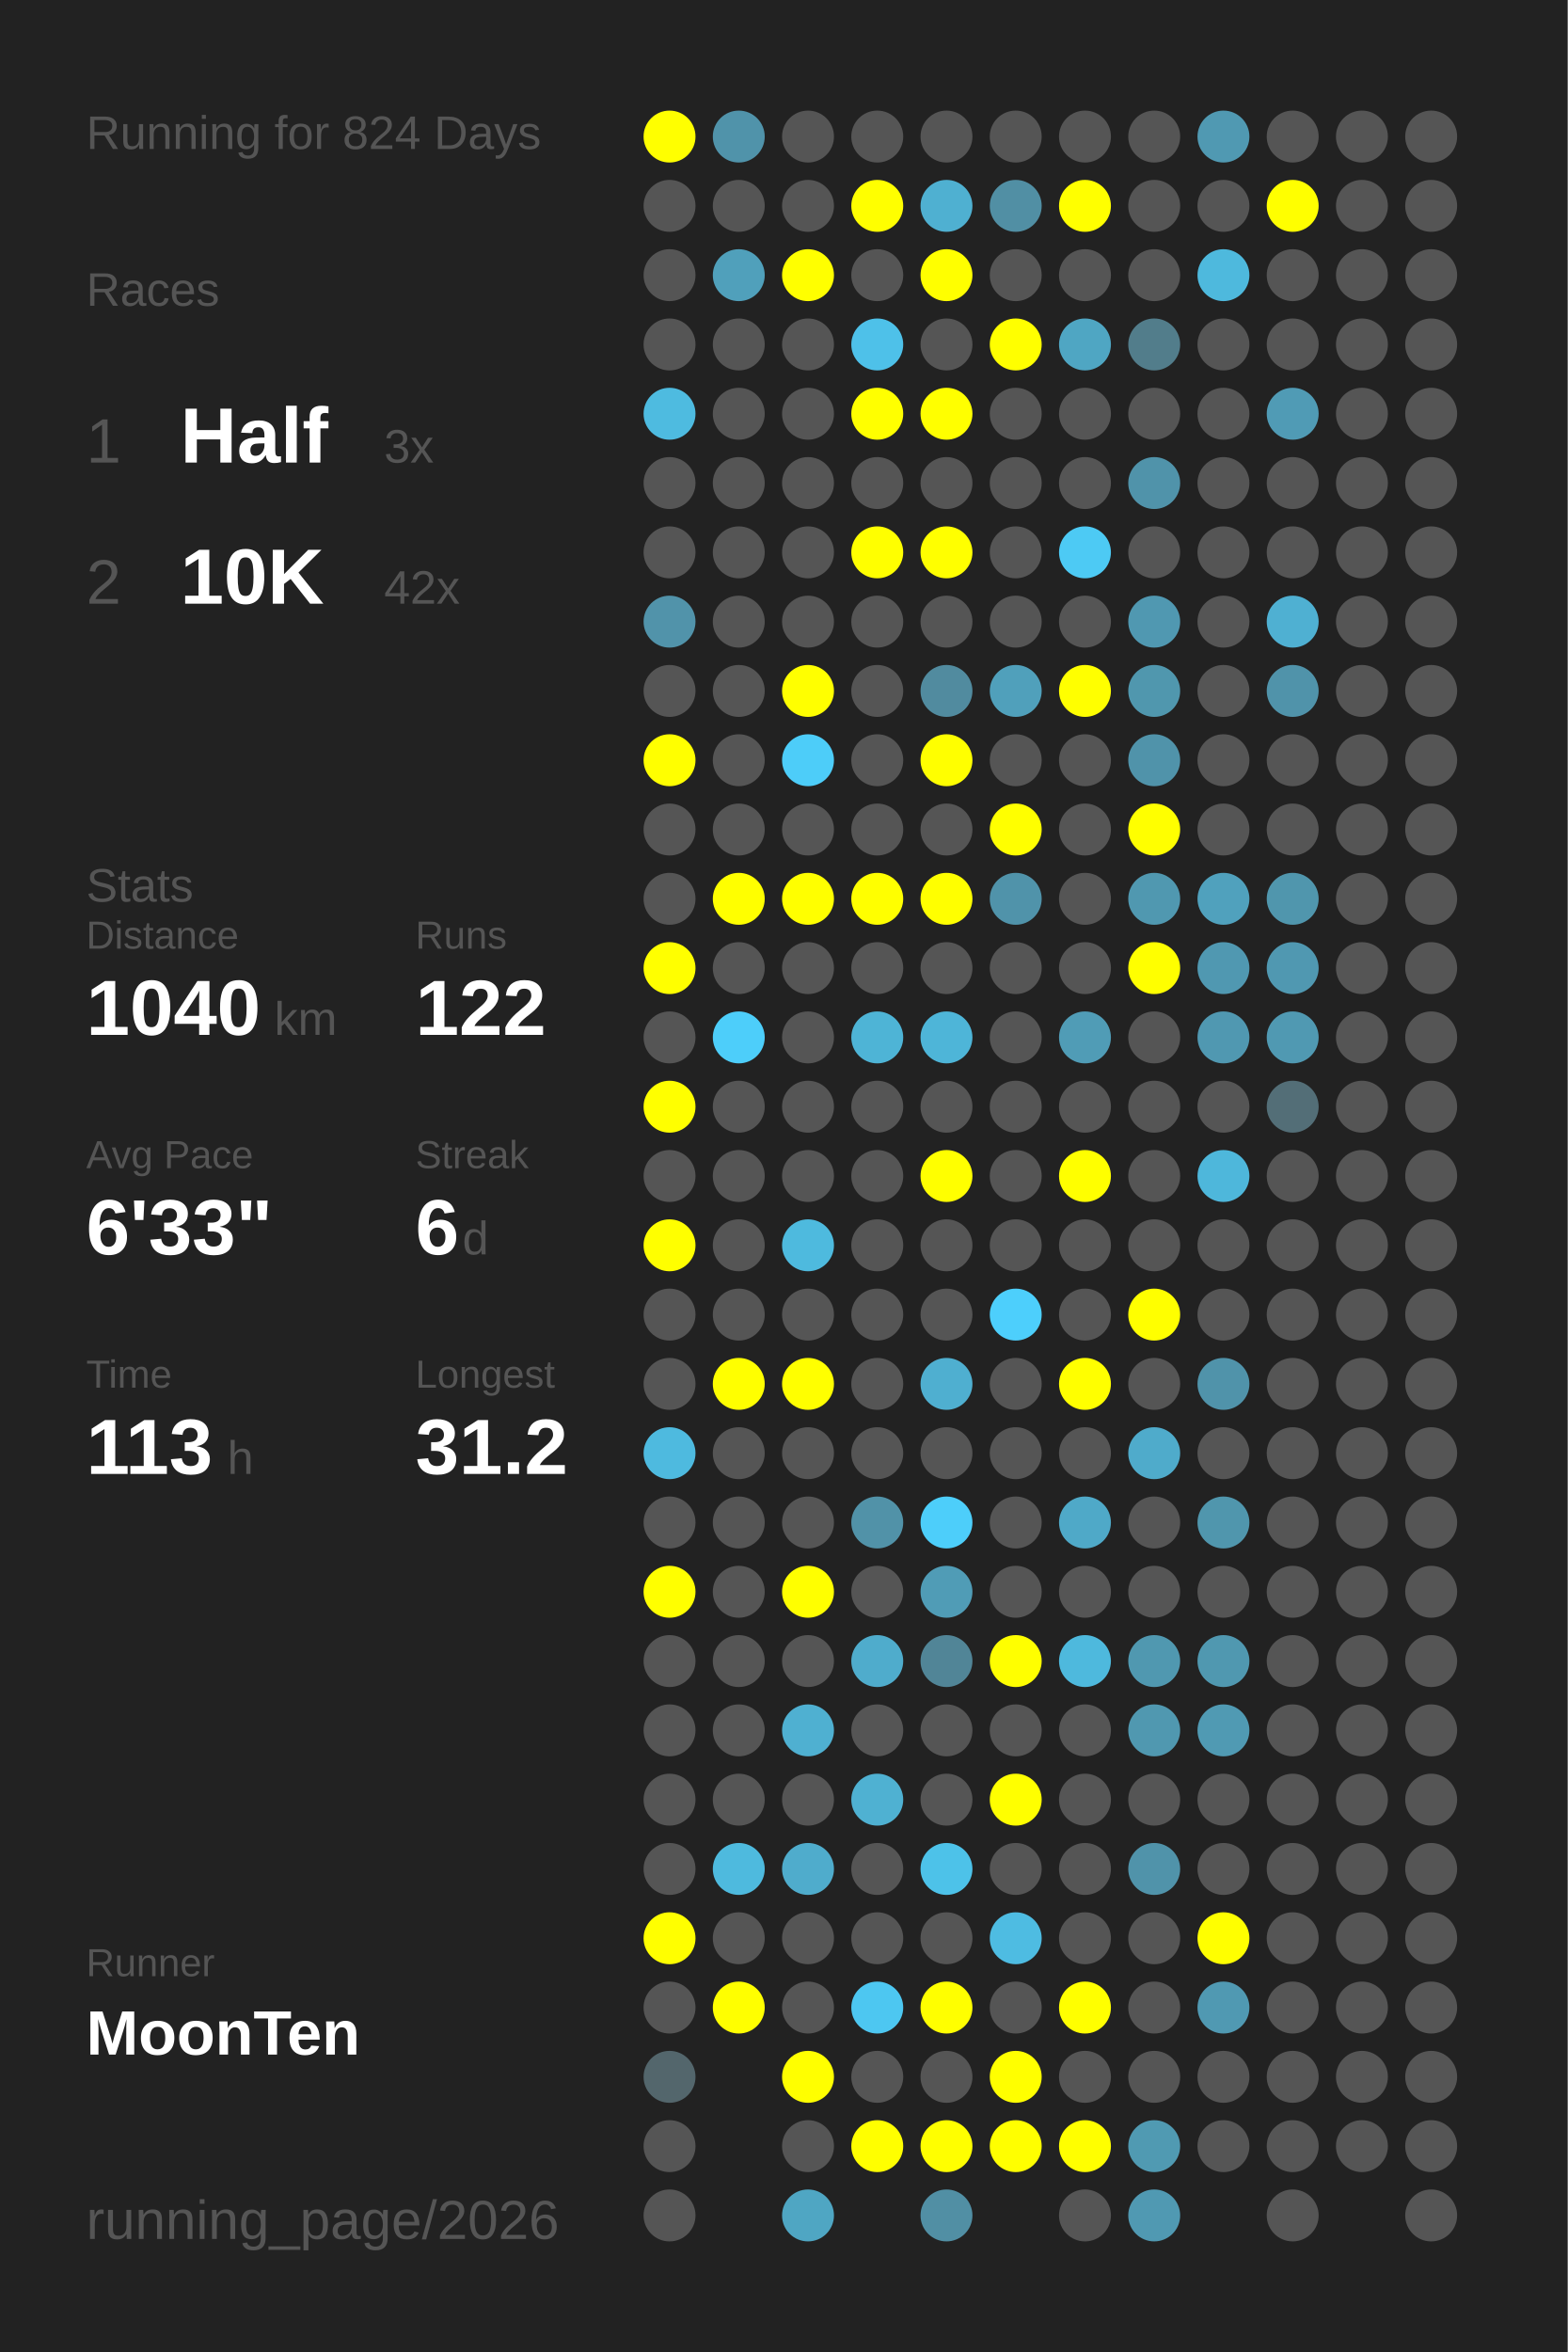
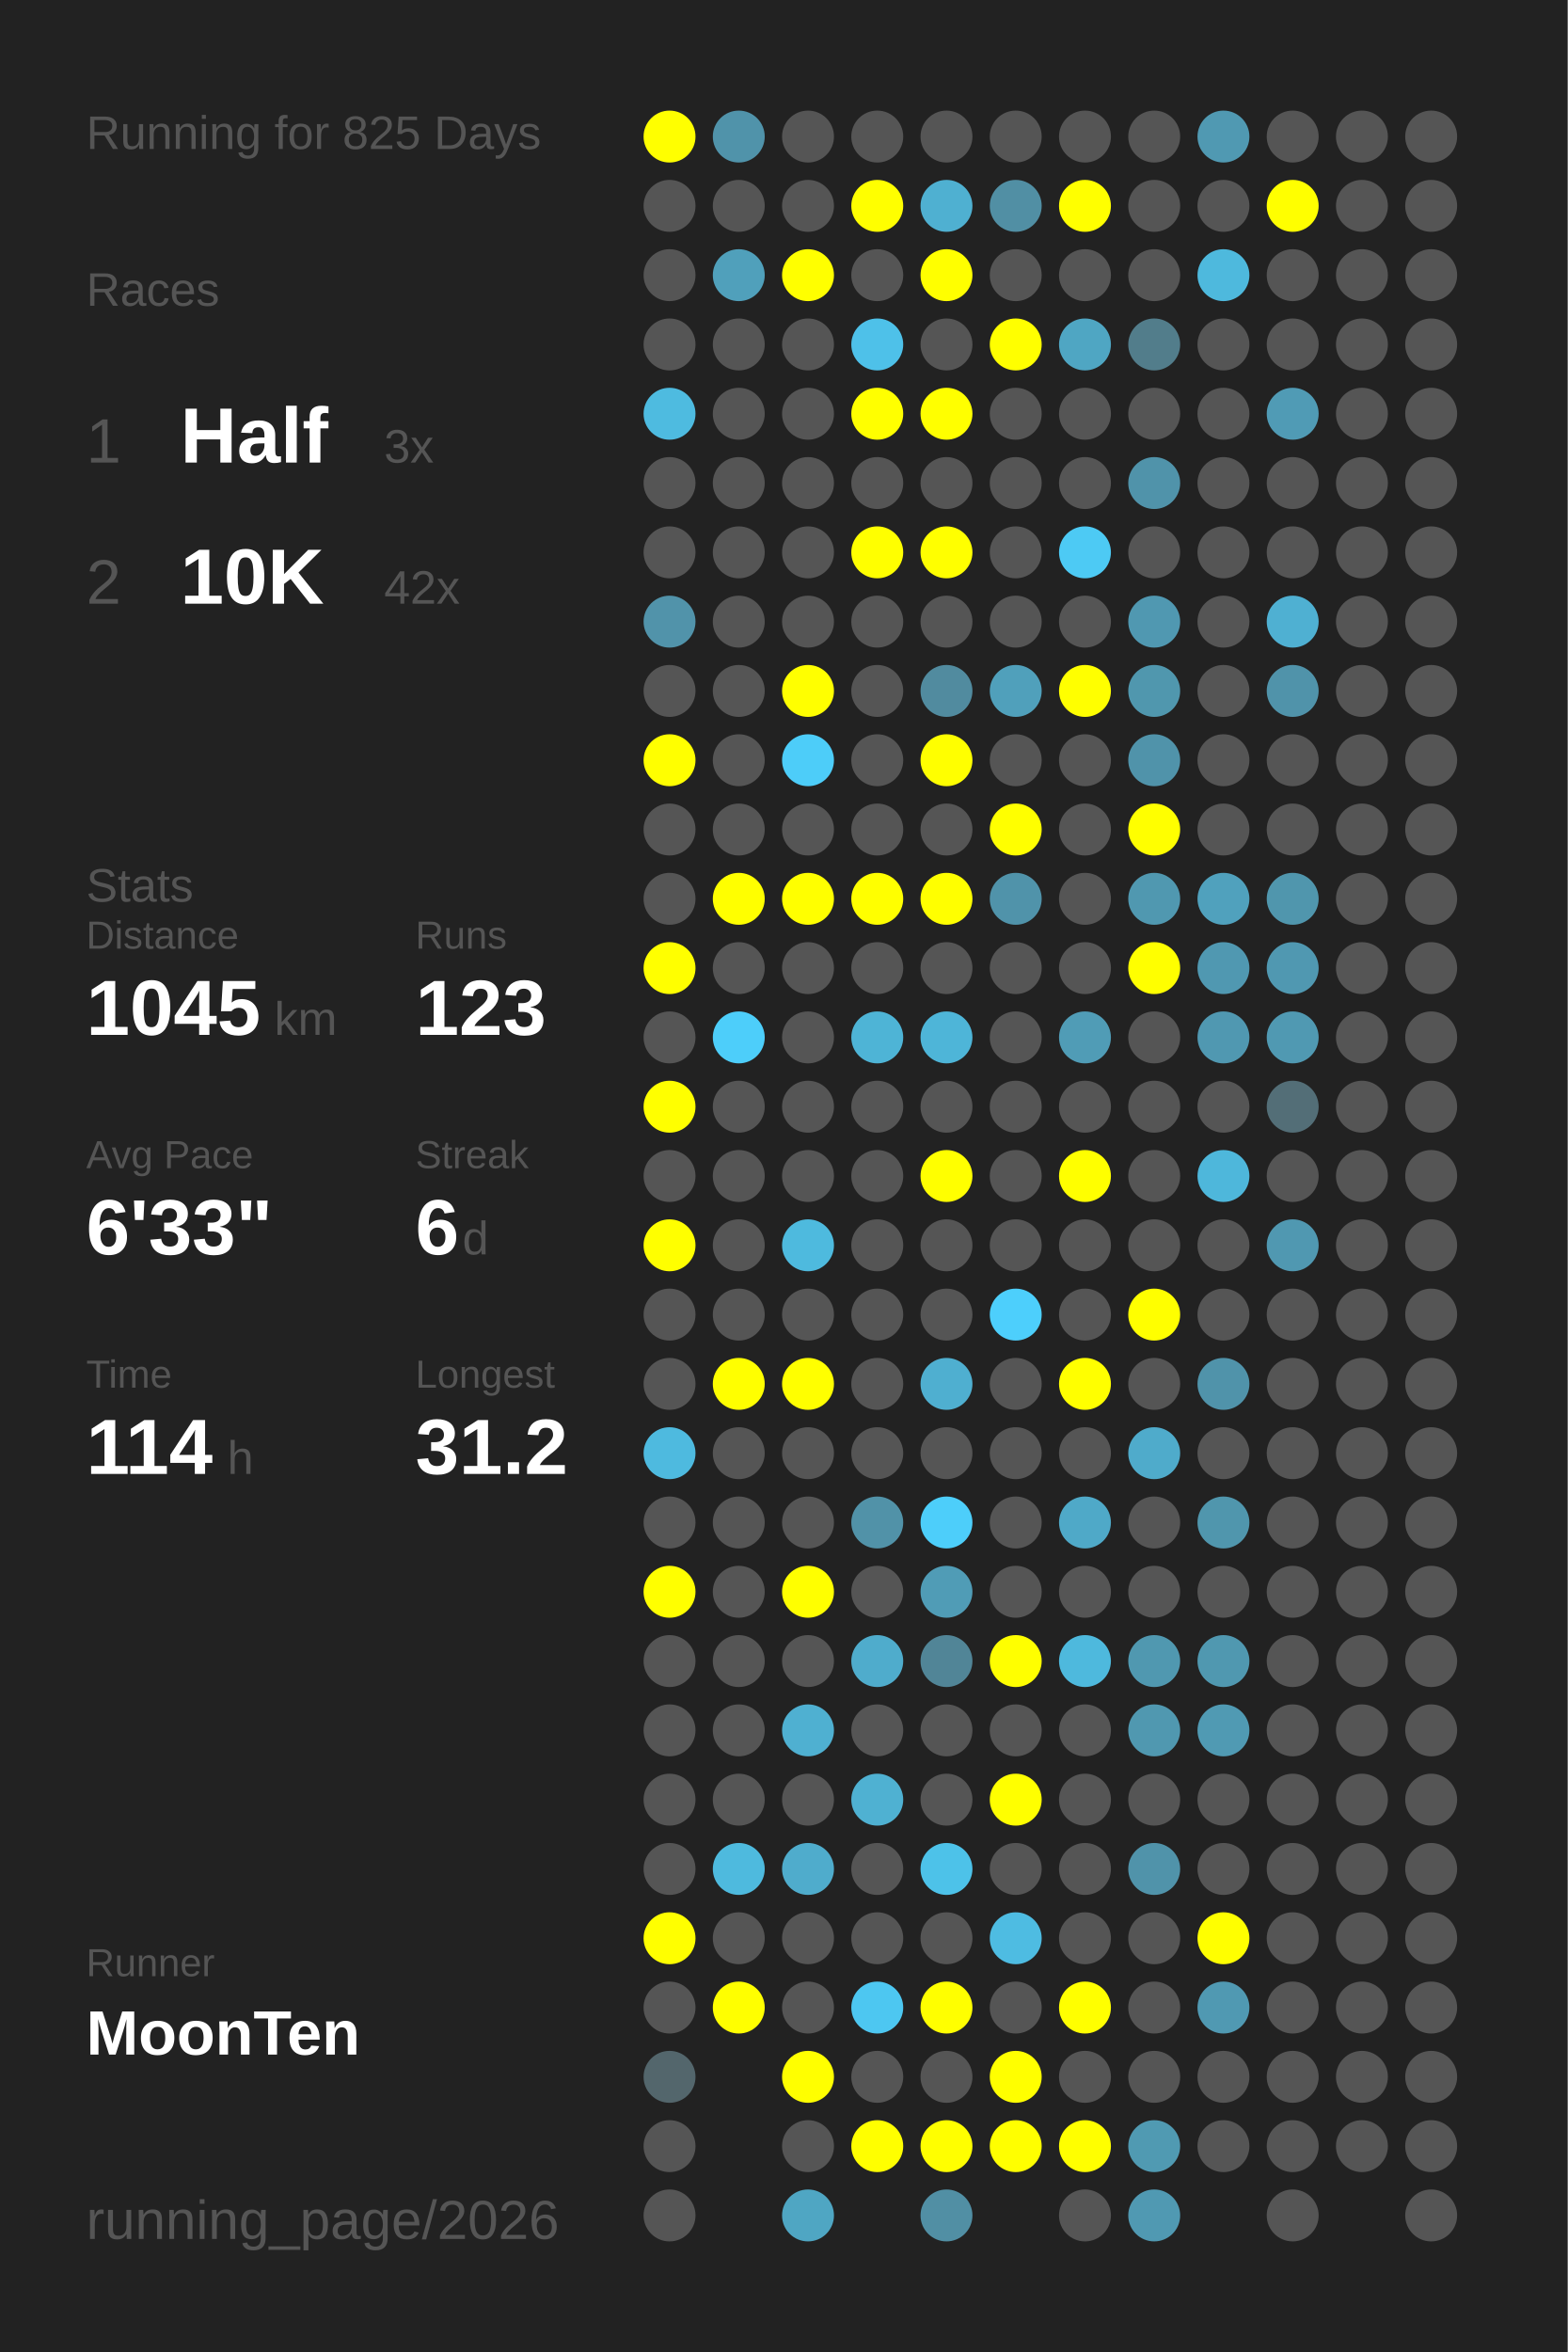
<svg xmlns="http://www.w3.org/2000/svg" baseProfile="full" height="300mm" version="1.1" viewBox="0,0,200,300" width="200mm">
  <defs />
  <rect fill="#222222" height="300" width="200" x="0" y="0" />
-   <text fill="#555555" style="font-size:6px; font-family:Arial;" x="11" y="19">Running for 824 Days</text>
+   <text fill="#555555" style="font-size:6px; font-family:Arial;" x="11" y="19">Running for 825 Days</text>
  <text fill="#555555" style="font-size:6px; font-family:Arial;" x="11" y="39">Races</text>
  <text fill="#555555" style="font-size:8px; font-family:Arial;" x="11" y="59">1</text>
  <text fill="#FFFFFF" style="font-size:10px; font-family:Arial; font-weight:bold;" x="23" y="59">Half</text>
  <text fill="#555555" style="font-size:6px; font-family:Arial;" x="49" y="59">3x</text>
  <text fill="#555555" style="font-size:8px; font-family:Arial;" x="11" y="77">2</text>
  <text fill="#FFFFFF" style="font-size:10px; font-family:Arial; font-weight:bold;" x="23" y="77">10K</text>
  <text fill="#555555" style="font-size:6px; font-family:Arial;" x="49" y="77">42x</text>
  <text fill="#555555" style="font-size:6px; font-family:Arial;" x="11" y="115">Stats</text>
  <text fill="#555555" style="font-size:5px; font-family:Arial;" x="11" y="121">Distance</text>
-   <text fill="#FFFFFF" style="font-size:10px; font-family:Arial; font-weight:bold;" x="11" y="132">1040</text>
+   <text fill="#FFFFFF" style="font-size:10px; font-family:Arial; font-weight:bold;" x="11" y="132">1045</text>
  <text fill="#555555" style="font-size:6px; font-family:Arial;" x="35" y="132">km</text>
  <text fill="#555555" style="font-size:5px; font-family:Arial;" x="53" y="121">Runs</text>
-   <text fill="#FFFFFF" style="font-size:10px; font-family:Arial; font-weight:bold;" x="53" y="132">122</text>
+   <text fill="#FFFFFF" style="font-size:10px; font-family:Arial; font-weight:bold;" x="53" y="132">123</text>
  <text fill="#555555" style="font-size:5px; font-family:Arial;" x="11" y="149">Avg Pace</text>
  <text fill="#FFFFFF" style="font-size:10px; font-family:Arial; font-weight:bold;" x="11" y="160">6'33"</text>
  <text fill="#555555" style="font-size:5px; font-family:Arial;" x="53" y="149">Streak</text>
  <text fill="#FFFFFF" style="font-size:10px; font-family:Arial; font-weight:bold;" x="53" y="160">6</text>
  <text fill="#555555" style="font-size:6px; font-family:Arial;" x="59" y="160">d</text>
  <text fill="#555555" style="font-size:5px; font-family:Arial;" x="11" y="177">Time</text>
-   <text fill="#FFFFFF" style="font-size:10px; font-family:Arial; font-weight:bold;" x="11" y="188">113</text>
+   <text fill="#FFFFFF" style="font-size:10px; font-family:Arial; font-weight:bold;" x="11" y="188">114</text>
  <text fill="#555555" style="font-size:6px; font-family:Arial;" x="29" y="188">h</text>
  <text fill="#555555" style="font-size:5px; font-family:Arial;" x="53" y="177">Longest</text>
  <text fill="#FFFFFF" style="font-size:10px; font-family:Arial; font-weight:bold;" x="53" y="188">31.2</text>
  <text fill="#555555" style="font-size:5px; font-family:Arial;" x="11" y="252.065">Runner</text>
  <text fill="#FFFFFF" style="font-size:8px; font-family:Arial; font-weight:bold;" x="11" y="262.065">MoonTen</text>
  <text fill="#555555" style="font-size:7px; font-family:Arial;" x="11" y="285.581">running_page/2026</text>
  <circle cx="85.417" cy="17.419" fill="#FFFF00" r="3.312" />
  <circle cx="85.417" cy="26.258" fill="#555555" r="3.312" />
  <circle cx="85.417" cy="35.097" fill="#555555" r="3.312" />
  <circle cx="85.417" cy="43.935" fill="#555555" r="3.312" />
  <circle cx="85.417" cy="52.774" fill="#4ebbe0" r="3.312" />
  <circle cx="85.417" cy="61.613" fill="#555555" r="3.312" />
  <circle cx="85.417" cy="70.452" fill="#555555" r="3.312" />
  <circle cx="85.417" cy="79.29" fill="#5193aa" r="3.312" />
  <circle cx="85.417" cy="88.129" fill="#555555" r="3.312" />
  <circle cx="85.417" cy="96.968" fill="#FFFF00" r="3.312" />
  <circle cx="85.417" cy="105.806" fill="#555555" r="3.312" />
  <circle cx="85.417" cy="114.645" fill="#555555" r="3.312" />
  <circle cx="85.417" cy="123.484" fill="#FFFF00" r="3.312" />
  <circle cx="85.417" cy="132.323" fill="#555555" r="3.312" />
  <circle cx="85.417" cy="141.161" fill="#FFFF00" r="3.312" />
  <circle cx="85.417" cy="150" fill="#555555" r="3.312" />
  <circle cx="85.417" cy="158.839" fill="#FFFF00" r="3.312" />
  <circle cx="85.417" cy="167.677" fill="#555555" r="3.312" />
  <circle cx="85.417" cy="176.516" fill="#555555" r="3.312" />
  <circle cx="85.417" cy="185.355" fill="#4ebadf" r="3.312" />
  <circle cx="85.417" cy="194.194" fill="#555555" r="3.312" />
  <circle cx="85.417" cy="203.032" fill="#FFFF00" r="3.312" />
  <circle cx="85.417" cy="211.871" fill="#555555" r="3.312" />
  <circle cx="85.417" cy="220.71" fill="#555555" r="3.312" />
  <circle cx="85.417" cy="229.548" fill="#555555" r="3.312" />
  <circle cx="85.417" cy="238.387" fill="#555555" r="3.312" />
  <circle cx="85.417" cy="247.226" fill="#FFFF00" r="3.312" />
  <circle cx="85.417" cy="256.065" fill="#555555" r="3.312" />
  <circle cx="85.417" cy="264.903" fill="#53666c" r="3.312" />
  <circle cx="85.417" cy="273.742" fill="#555555" r="3.312" />
  <circle cx="85.417" cy="282.581" fill="#555555" r="3.312" />
  <circle cx="94.25" cy="17.419" fill="#5093aa" r="3.312" />
  <circle cx="94.25" cy="26.258" fill="#555555" r="3.312" />
  <circle cx="94.25" cy="35.097" fill="#50a0bb" r="3.312" />
  <circle cx="94.25" cy="43.935" fill="#555555" r="3.312" />
  <circle cx="94.25" cy="52.774" fill="#555555" r="3.312" />
  <circle cx="94.25" cy="61.613" fill="#555555" r="3.312" />
  <circle cx="94.25" cy="70.452" fill="#555555" r="3.312" />
  <circle cx="94.25" cy="79.29" fill="#555555" r="3.312" />
  <circle cx="94.25" cy="88.129" fill="#555555" r="3.312" />
  <circle cx="94.25" cy="96.968" fill="#555555" r="3.312" />
  <circle cx="94.25" cy="105.806" fill="#555555" r="3.312" />
  <circle cx="94.25" cy="114.645" fill="#FFFF00" r="3.312" />
  <circle cx="94.25" cy="123.484" fill="#555555" r="3.312" />
  <circle cx="94.25" cy="132.323" fill="#4dcefa" r="3.312" />
  <circle cx="94.25" cy="141.161" fill="#555555" r="3.312" />
  <circle cx="94.25" cy="150" fill="#555555" r="3.312" />
  <circle cx="94.25" cy="158.839" fill="#555555" r="3.312" />
  <circle cx="94.25" cy="167.677" fill="#555555" r="3.312" />
  <circle cx="94.25" cy="176.516" fill="#FFFF00" r="3.312" />
  <circle cx="94.25" cy="185.355" fill="#555555" r="3.312" />
  <circle cx="94.25" cy="194.194" fill="#555555" r="3.312" />
  <circle cx="94.25" cy="203.032" fill="#555555" r="3.312" />
  <circle cx="94.25" cy="211.871" fill="#555555" r="3.312" />
  <circle cx="94.25" cy="220.71" fill="#555555" r="3.312" />
  <circle cx="94.25" cy="229.548" fill="#555555" r="3.312" />
  <circle cx="94.25" cy="238.387" fill="#4ebade" r="3.312" />
  <circle cx="94.25" cy="247.226" fill="#555555" r="3.312" />
  <circle cx="94.25" cy="256.065" fill="#FFFF00" r="3.312" />
  <circle cx="103.083" cy="17.419" fill="#555555" r="3.312" />
  <circle cx="103.083" cy="26.258" fill="#555555" r="3.312" />
  <circle cx="103.083" cy="35.097" fill="#FFFF00" r="3.312" />
  <circle cx="103.083" cy="43.935" fill="#555555" r="3.312" />
  <circle cx="103.083" cy="52.774" fill="#555555" r="3.312" />
  <circle cx="103.083" cy="61.613" fill="#555555" r="3.312" />
  <circle cx="103.083" cy="70.452" fill="#555555" r="3.312" />
  <circle cx="103.083" cy="79.29" fill="#555555" r="3.312" />
  <circle cx="103.083" cy="88.129" fill="#FFFF00" r="3.312" />
  <circle cx="103.083" cy="96.968" fill="#4dcdf9" r="3.312" />
  <circle cx="103.083" cy="105.806" fill="#555555" r="3.312" />
  <circle cx="103.083" cy="114.645" fill="#FFFF00" r="3.312" />
  <circle cx="103.083" cy="123.484" fill="#555555" r="3.312" />
  <circle cx="103.083" cy="132.323" fill="#555555" r="3.312" />
  <circle cx="103.083" cy="141.161" fill="#555555" r="3.312" />
  <circle cx="103.083" cy="150" fill="#555555" r="3.312" />
  <circle cx="103.083" cy="158.839" fill="#4ebade" r="3.312" />
  <circle cx="103.083" cy="167.677" fill="#555555" r="3.312" />
  <circle cx="103.083" cy="176.516" fill="#FFFF00" r="3.312" />
  <circle cx="103.083" cy="185.355" fill="#555555" r="3.312" />
  <circle cx="103.083" cy="194.194" fill="#555555" r="3.312" />
  <circle cx="103.083" cy="203.032" fill="#FFFF00" r="3.312" />
  <circle cx="103.083" cy="211.871" fill="#555555" r="3.312" />
  <circle cx="103.083" cy="220.71" fill="#4fb0d1" r="3.312" />
  <circle cx="103.083" cy="229.548" fill="#555555" r="3.312" />
  <circle cx="103.083" cy="238.387" fill="#4faccc" r="3.312" />
  <circle cx="103.083" cy="247.226" fill="#555555" r="3.312" />
  <circle cx="103.083" cy="256.065" fill="#555555" r="3.312" />
  <circle cx="103.083" cy="264.903" fill="#FFFF00" r="3.312" />
  <circle cx="103.083" cy="273.742" fill="#555555" r="3.312" />
  <circle cx="103.083" cy="282.581" fill="#4fa6c3" r="3.312" />
  <circle cx="111.917" cy="17.419" fill="#555555" r="3.312" />
  <circle cx="111.917" cy="26.258" fill="#FFFF00" r="3.312" />
  <circle cx="111.917" cy="35.097" fill="#555555" r="3.312" />
  <circle cx="111.917" cy="43.935" fill="#4ec1e9" r="3.312" />
  <circle cx="111.917" cy="52.774" fill="#FFFF00" r="3.312" />
  <circle cx="111.917" cy="61.613" fill="#555555" r="3.312" />
  <circle cx="111.917" cy="70.452" fill="#FFFF00" r="3.312" />
  <circle cx="111.917" cy="79.29" fill="#555555" r="3.312" />
  <circle cx="111.917" cy="88.129" fill="#555555" r="3.312" />
  <circle cx="111.917" cy="96.968" fill="#555555" r="3.312" />
  <circle cx="111.917" cy="105.806" fill="#555555" r="3.312" />
  <circle cx="111.917" cy="114.645" fill="#FFFF00" r="3.312" />
  <circle cx="111.917" cy="123.484" fill="#555555" r="3.312" />
  <circle cx="111.917" cy="132.323" fill="#4eb4d6" r="3.312" />
  <circle cx="111.917" cy="141.161" fill="#555555" r="3.312" />
  <circle cx="111.917" cy="150" fill="#555555" r="3.312" />
  <circle cx="111.917" cy="158.839" fill="#555555" r="3.312" />
  <circle cx="111.917" cy="167.677" fill="#555555" r="3.312" />
  <circle cx="111.917" cy="176.516" fill="#555555" r="3.312" />
  <circle cx="111.917" cy="185.355" fill="#555555" r="3.312" />
  <circle cx="111.917" cy="194.194" fill="#5192a8" r="3.312" />
  <circle cx="111.917" cy="203.032" fill="#555555" r="3.312" />
  <circle cx="111.917" cy="211.871" fill="#4faccc" r="3.312" />
  <circle cx="111.917" cy="220.71" fill="#555555" r="3.312" />
  <circle cx="111.917" cy="229.548" fill="#4fb1d2" r="3.312" />
  <circle cx="111.917" cy="238.387" fill="#555555" r="3.312" />
  <circle cx="111.917" cy="247.226" fill="#555555" r="3.312" />
  <circle cx="111.917" cy="256.065" fill="#4dc7f1" r="3.312" />
  <circle cx="111.917" cy="264.903" fill="#555555" r="3.312" />
  <circle cx="111.917" cy="273.742" fill="#FFFF00" r="3.312" />
  <circle cx="120.75" cy="17.419" fill="#555555" r="3.312" />
  <circle cx="120.75" cy="26.258" fill="#4fb0d1" r="3.312" />
  <circle cx="120.75" cy="35.097" fill="#FFFF00" r="3.312" />
  <circle cx="120.75" cy="43.935" fill="#555555" r="3.312" />
  <circle cx="120.75" cy="52.774" fill="#FFFF00" r="3.312" />
  <circle cx="120.75" cy="61.613" fill="#555555" r="3.312" />
  <circle cx="120.75" cy="70.452" fill="#FFFF00" r="3.312" />
  <circle cx="120.75" cy="79.29" fill="#555555" r="3.312" />
  <circle cx="120.75" cy="88.129" fill="#518b9f" r="3.312" />
  <circle cx="120.75" cy="96.968" fill="#FFFF00" r="3.312" />
  <circle cx="120.75" cy="105.806" fill="#555555" r="3.312" />
  <circle cx="120.75" cy="114.645" fill="#FFFF00" r="3.312" />
  <circle cx="120.75" cy="123.484" fill="#555555" r="3.312" />
  <circle cx="120.75" cy="132.323" fill="#4eb5d8" r="3.312" />
  <circle cx="120.75" cy="141.161" fill="#555555" r="3.312" />
  <circle cx="120.75" cy="150" fill="#FFFF00" r="3.312" />
  <circle cx="120.75" cy="158.839" fill="#555555" r="3.312" />
  <circle cx="120.75" cy="167.677" fill="#555555" r="3.312" />
  <circle cx="120.75" cy="176.516" fill="#4fafd0" r="3.312" />
  <circle cx="120.75" cy="185.355" fill="#555555" r="3.312" />
  <circle cx="120.75" cy="194.194" fill="#4dcefa" r="3.312" />
  <circle cx="120.75" cy="203.032" fill="#509cb6" r="3.312" />
  <circle cx="120.75" cy="211.871" fill="#518597" r="3.312" />
  <circle cx="120.75" cy="220.71" fill="#555555" r="3.312" />
  <circle cx="120.75" cy="229.548" fill="#555555" r="3.312" />
  <circle cx="120.75" cy="238.387" fill="#4dc2e9" r="3.312" />
  <circle cx="120.75" cy="247.226" fill="#555555" r="3.312" />
  <circle cx="120.75" cy="256.065" fill="#FFFF00" r="3.312" />
  <circle cx="120.75" cy="264.903" fill="#555555" r="3.312" />
  <circle cx="120.75" cy="273.742" fill="#FFFF00" r="3.312" />
  <circle cx="120.75" cy="282.581" fill="#518fa4" r="3.312" />
  <circle cx="129.583" cy="17.419" fill="#555555" r="3.312" />
  <circle cx="129.583" cy="26.258" fill="#518fa4" r="3.312" />
  <circle cx="129.583" cy="35.097" fill="#555555" r="3.312" />
  <circle cx="129.583" cy="43.935" fill="#FFFF00" r="3.312" />
  <circle cx="129.583" cy="52.774" fill="#555555" r="3.312" />
  <circle cx="129.583" cy="61.613" fill="#555555" r="3.312" />
  <circle cx="129.583" cy="70.452" fill="#555555" r="3.312" />
  <circle cx="129.583" cy="79.29" fill="#555555" r="3.312" />
  <circle cx="129.583" cy="88.129" fill="#50a0bb" r="3.312" />
  <circle cx="129.583" cy="96.968" fill="#555555" r="3.312" />
  <circle cx="129.583" cy="105.806" fill="#FFFF00" r="3.312" />
  <circle cx="129.583" cy="114.645" fill="#5093aa" r="3.312" />
  <circle cx="129.583" cy="123.484" fill="#555555" r="3.312" />
  <circle cx="129.583" cy="132.323" fill="#555555" r="3.312" />
  <circle cx="129.583" cy="141.161" fill="#555555" r="3.312" />
  <circle cx="129.583" cy="150" fill="#555555" r="3.312" />
  <circle cx="129.583" cy="158.839" fill="#555555" r="3.312" />
  <circle cx="129.583" cy="167.677" fill="#4dcffc" r="3.312" />
  <circle cx="129.583" cy="176.516" fill="#555555" r="3.312" />
  <circle cx="129.583" cy="185.355" fill="#555555" r="3.312" />
  <circle cx="129.583" cy="194.194" fill="#555555" r="3.312" />
  <circle cx="129.583" cy="203.032" fill="#555555" r="3.312" />
  <circle cx="129.583" cy="211.871" fill="#FFFF00" r="3.312" />
  <circle cx="129.583" cy="220.71" fill="#555555" r="3.312" />
  <circle cx="129.583" cy="229.548" fill="#FFFF00" r="3.312" />
  <circle cx="129.583" cy="238.387" fill="#555555" r="3.312" />
  <circle cx="129.583" cy="247.226" fill="#4ebce2" r="3.312" />
  <circle cx="129.583" cy="256.065" fill="#555555" r="3.312" />
  <circle cx="129.583" cy="264.903" fill="#FFFF00" r="3.312" />
  <circle cx="129.583" cy="273.742" fill="#FFFF00" r="3.312" />
  <circle cx="138.417" cy="17.419" fill="#555555" r="3.312" />
  <circle cx="138.417" cy="26.258" fill="#FFFF00" r="3.312" />
  <circle cx="138.417" cy="35.097" fill="#555555" r="3.312" />
  <circle cx="138.417" cy="43.935" fill="#4fa6c3" r="3.312" />
  <circle cx="138.417" cy="52.774" fill="#555555" r="3.312" />
  <circle cx="138.417" cy="61.613" fill="#555555" r="3.312" />
  <circle cx="138.417" cy="70.452" fill="#4dcaf4" r="3.312" />
  <circle cx="138.417" cy="79.29" fill="#555555" r="3.312" />
  <circle cx="138.417" cy="88.129" fill="#FFFF00" r="3.312" />
  <circle cx="138.417" cy="96.968" fill="#555555" r="3.312" />
  <circle cx="138.417" cy="105.806" fill="#555555" r="3.312" />
  <circle cx="138.417" cy="114.645" fill="#555555" r="3.312" />
  <circle cx="138.417" cy="123.484" fill="#555555" r="3.312" />
  <circle cx="138.417" cy="132.323" fill="#509cb6" r="3.312" />
  <circle cx="138.417" cy="141.161" fill="#555555" r="3.312" />
  <circle cx="138.417" cy="150" fill="#FFFF00" r="3.312" />
  <circle cx="138.417" cy="158.839" fill="#555555" r="3.312" />
  <circle cx="138.417" cy="167.677" fill="#555555" r="3.312" />
  <circle cx="138.417" cy="176.516" fill="#FFFF00" r="3.312" />
  <circle cx="138.417" cy="185.355" fill="#555555" r="3.312" />
  <circle cx="138.417" cy="194.194" fill="#4fa9c8" r="3.312" />
  <circle cx="138.417" cy="203.032" fill="#555555" r="3.312" />
  <circle cx="138.417" cy="211.871" fill="#4eb9dd" r="3.312" />
  <circle cx="138.417" cy="220.71" fill="#555555" r="3.312" />
  <circle cx="138.417" cy="229.548" fill="#555555" r="3.312" />
  <circle cx="138.417" cy="238.387" fill="#555555" r="3.312" />
  <circle cx="138.417" cy="247.226" fill="#555555" r="3.312" />
  <circle cx="138.417" cy="256.065" fill="#FFFF00" r="3.312" />
  <circle cx="138.417" cy="264.903" fill="#555555" r="3.312" />
  <circle cx="138.417" cy="273.742" fill="#FFFF00" r="3.312" />
  <circle cx="138.417" cy="282.581" fill="#555555" r="3.312" />
  <circle cx="147.25" cy="17.419" fill="#555555" r="3.312" />
  <circle cx="147.25" cy="26.258" fill="#555555" r="3.312" />
  <circle cx="147.25" cy="35.097" fill="#555555" r="3.312" />
  <circle cx="147.25" cy="43.935" fill="#527d8b" r="3.312" />
  <circle cx="147.25" cy="52.774" fill="#555555" r="3.312" />
  <circle cx="147.25" cy="61.613" fill="#5093aa" r="3.312" />
  <circle cx="147.25" cy="70.452" fill="#555555" r="3.312" />
  <circle cx="147.25" cy="79.29" fill="#5098b1" r="3.312" />
  <circle cx="147.25" cy="88.129" fill="#5097ae" r="3.312" />
  <circle cx="147.25" cy="96.968" fill="#5093aa" r="3.312" />
  <circle cx="147.25" cy="105.806" fill="#FFFF00" r="3.312" />
  <circle cx="147.25" cy="114.645" fill="#5098b0" r="3.312" />
  <circle cx="147.25" cy="123.484" fill="#FFFF00" r="3.312" />
  <circle cx="147.25" cy="132.323" fill="#555555" r="3.312" />
  <circle cx="147.25" cy="141.161" fill="#555555" r="3.312" />
  <circle cx="147.25" cy="150" fill="#555555" r="3.312" />
  <circle cx="147.25" cy="158.839" fill="#555555" r="3.312" />
  <circle cx="147.25" cy="167.677" fill="#FFFF00" r="3.312" />
  <circle cx="147.25" cy="176.516" fill="#555555" r="3.312" />
  <circle cx="147.25" cy="185.355" fill="#4fabcb" r="3.312" />
  <circle cx="147.25" cy="194.194" fill="#555555" r="3.312" />
  <circle cx="147.25" cy="203.032" fill="#555555" r="3.312" />
  <circle cx="147.25" cy="211.871" fill="#5098b0" r="3.312" />
  <circle cx="147.25" cy="220.71" fill="#5098b0" r="3.312" />
  <circle cx="147.25" cy="229.548" fill="#555555" r="3.312" />
  <circle cx="147.25" cy="238.387" fill="#5093aa" r="3.312" />
  <circle cx="147.25" cy="247.226" fill="#555555" r="3.312" />
  <circle cx="147.25" cy="256.065" fill="#555555" r="3.312" />
  <circle cx="147.25" cy="264.903" fill="#555555" r="3.312" />
  <circle cx="147.25" cy="273.742" fill="#509ab2" r="3.312" />
  <circle cx="147.25" cy="282.581" fill="#5099b2" r="3.312" />
  <circle cx="156.083" cy="17.419" fill="#5099b2" r="3.312" />
  <circle cx="156.083" cy="26.258" fill="#555555" r="3.312" />
  <circle cx="156.083" cy="35.097" fill="#4eb9dd" r="3.312" />
  <circle cx="156.083" cy="43.935" fill="#555555" r="3.312" />
  <circle cx="156.083" cy="52.774" fill="#555555" r="3.312" />
  <circle cx="156.083" cy="61.613" fill="#555555" r="3.312" />
  <circle cx="156.083" cy="70.452" fill="#555555" r="3.312" />
  <circle cx="156.083" cy="79.29" fill="#555555" r="3.312" />
  <circle cx="156.083" cy="88.129" fill="#555555" r="3.312" />
  <circle cx="156.083" cy="96.968" fill="#555555" r="3.312" />
  <circle cx="156.083" cy="105.806" fill="#555555" r="3.312" />
  <circle cx="156.083" cy="114.645" fill="#50a1bd" r="3.312" />
  <circle cx="156.083" cy="123.484" fill="#5098b1" r="3.312" />
  <circle cx="156.083" cy="132.323" fill="#5098b1" r="3.312" />
  <circle cx="156.083" cy="141.161" fill="#555555" r="3.312" />
  <circle cx="156.083" cy="150" fill="#4eb7db" r="3.312" />
  <circle cx="156.083" cy="158.839" fill="#555555" r="3.312" />
  <circle cx="156.083" cy="167.677" fill="#555555" r="3.312" />
  <circle cx="156.083" cy="176.516" fill="#5093aa" r="3.312" />
  <circle cx="156.083" cy="185.355" fill="#555555" r="3.312" />
  <circle cx="156.083" cy="194.194" fill="#5096ad" r="3.312" />
  <circle cx="156.083" cy="203.032" fill="#555555" r="3.312" />
  <circle cx="156.083" cy="211.871" fill="#5098b0" r="3.312" />
  <circle cx="156.083" cy="220.71" fill="#509ab3" r="3.312" />
  <circle cx="156.083" cy="229.548" fill="#555555" r="3.312" />
  <circle cx="156.083" cy="238.387" fill="#555555" r="3.312" />
  <circle cx="156.083" cy="247.226" fill="#FFFF00" r="3.312" />
  <circle cx="156.083" cy="256.065" fill="#5099b2" r="3.312" />
  <circle cx="156.083" cy="264.903" fill="#555555" r="3.312" />
  <circle cx="156.083" cy="273.742" fill="#555555" r="3.312" />
  <circle cx="164.917" cy="17.419" fill="#555555" r="3.312" />
  <circle cx="164.917" cy="26.258" fill="#FFFF00" r="3.312" />
  <circle cx="164.917" cy="35.097" fill="#555555" r="3.312" />
  <circle cx="164.917" cy="43.935" fill="#555555" r="3.312" />
  <circle cx="164.917" cy="52.774" fill="#509bb5" r="3.312" />
  <circle cx="164.917" cy="61.613" fill="#555555" r="3.312" />
  <circle cx="164.917" cy="70.452" fill="#555555" r="3.312" />
  <circle cx="164.917" cy="79.29" fill="#4fb0d2" r="3.312" />
  <circle cx="164.917" cy="88.129" fill="#5093aa" r="3.312" />
  <circle cx="164.917" cy="96.968" fill="#555555" r="3.312" />
  <circle cx="164.917" cy="105.806" fill="#555555" r="3.312" />
  <circle cx="164.917" cy="114.645" fill="#5096ad" r="3.312" />
  <circle cx="164.917" cy="123.484" fill="#5098b1" r="3.312" />
  <circle cx="164.917" cy="132.323" fill="#5099b2" r="3.312" />
  <circle cx="164.917" cy="141.161" fill="#536e77" r="3.312" />
  <circle cx="164.917" cy="150" fill="#555555" r="3.312" />
-   <circle cx="164.917" cy="158.839" fill="#555555" r="3.312" />
+   <circle cx="164.917" cy="158.839" fill="#5098b1" r="3.312" />
  <circle cx="164.917" cy="167.677" fill="#555555" r="3.312" />
  <circle cx="164.917" cy="176.516" fill="#555555" r="3.312" />
  <circle cx="164.917" cy="185.355" fill="#555555" r="3.312" />
  <circle cx="164.917" cy="194.194" fill="#555555" r="3.312" />
  <circle cx="164.917" cy="203.032" fill="#555555" r="3.312" />
  <circle cx="164.917" cy="211.871" fill="#555555" r="3.312" />
  <circle cx="164.917" cy="220.71" fill="#555555" r="3.312" />
  <circle cx="164.917" cy="229.548" fill="#555555" r="3.312" />
  <circle cx="164.917" cy="238.387" fill="#555555" r="3.312" />
  <circle cx="164.917" cy="247.226" fill="#555555" r="3.312" />
  <circle cx="164.917" cy="256.065" fill="#555555" r="3.312" />
  <circle cx="164.917" cy="264.903" fill="#555555" r="3.312" />
  <circle cx="164.917" cy="273.742" fill="#555555" r="3.312" />
  <circle cx="164.917" cy="282.581" fill="#555555" r="3.312" />
  <circle cx="173.75" cy="17.419" fill="#555555" r="3.312" />
  <circle cx="173.75" cy="26.258" fill="#555555" r="3.312" />
  <circle cx="173.75" cy="35.097" fill="#555555" r="3.312" />
  <circle cx="173.75" cy="43.935" fill="#555555" r="3.312" />
  <circle cx="173.75" cy="52.774" fill="#555555" r="3.312" />
  <circle cx="173.75" cy="61.613" fill="#555555" r="3.312" />
  <circle cx="173.75" cy="70.452" fill="#555555" r="3.312" />
  <circle cx="173.75" cy="79.29" fill="#555555" r="3.312" />
  <circle cx="173.75" cy="88.129" fill="#555555" r="3.312" />
  <circle cx="173.75" cy="96.968" fill="#555555" r="3.312" />
  <circle cx="173.75" cy="105.806" fill="#555555" r="3.312" />
  <circle cx="173.75" cy="114.645" fill="#555555" r="3.312" />
  <circle cx="173.75" cy="123.484" fill="#555555" r="3.312" />
  <circle cx="173.75" cy="132.323" fill="#555555" r="3.312" />
  <circle cx="173.75" cy="141.161" fill="#555555" r="3.312" />
  <circle cx="173.75" cy="150" fill="#555555" r="3.312" />
  <circle cx="173.75" cy="158.839" fill="#555555" r="3.312" />
  <circle cx="173.75" cy="167.677" fill="#555555" r="3.312" />
  <circle cx="173.75" cy="176.516" fill="#555555" r="3.312" />
  <circle cx="173.75" cy="185.355" fill="#555555" r="3.312" />
  <circle cx="173.75" cy="194.194" fill="#555555" r="3.312" />
  <circle cx="173.75" cy="203.032" fill="#555555" r="3.312" />
  <circle cx="173.75" cy="211.871" fill="#555555" r="3.312" />
  <circle cx="173.75" cy="220.71" fill="#555555" r="3.312" />
  <circle cx="173.75" cy="229.548" fill="#555555" r="3.312" />
  <circle cx="173.75" cy="238.387" fill="#555555" r="3.312" />
  <circle cx="173.75" cy="247.226" fill="#555555" r="3.312" />
  <circle cx="173.75" cy="256.065" fill="#555555" r="3.312" />
  <circle cx="173.75" cy="264.903" fill="#555555" r="3.312" />
  <circle cx="173.75" cy="273.742" fill="#555555" r="3.312" />
  <circle cx="182.583" cy="17.419" fill="#555555" r="3.312" />
  <circle cx="182.583" cy="26.258" fill="#555555" r="3.312" />
  <circle cx="182.583" cy="35.097" fill="#555555" r="3.312" />
  <circle cx="182.583" cy="43.935" fill="#555555" r="3.312" />
  <circle cx="182.583" cy="52.774" fill="#555555" r="3.312" />
  <circle cx="182.583" cy="61.613" fill="#555555" r="3.312" />
  <circle cx="182.583" cy="70.452" fill="#555555" r="3.312" />
  <circle cx="182.583" cy="79.29" fill="#555555" r="3.312" />
  <circle cx="182.583" cy="88.129" fill="#555555" r="3.312" />
  <circle cx="182.583" cy="96.968" fill="#555555" r="3.312" />
  <circle cx="182.583" cy="105.806" fill="#555555" r="3.312" />
  <circle cx="182.583" cy="114.645" fill="#555555" r="3.312" />
  <circle cx="182.583" cy="123.484" fill="#555555" r="3.312" />
  <circle cx="182.583" cy="132.323" fill="#555555" r="3.312" />
  <circle cx="182.583" cy="141.161" fill="#555555" r="3.312" />
  <circle cx="182.583" cy="150" fill="#555555" r="3.312" />
  <circle cx="182.583" cy="158.839" fill="#555555" r="3.312" />
  <circle cx="182.583" cy="167.677" fill="#555555" r="3.312" />
  <circle cx="182.583" cy="176.516" fill="#555555" r="3.312" />
  <circle cx="182.583" cy="185.355" fill="#555555" r="3.312" />
  <circle cx="182.583" cy="194.194" fill="#555555" r="3.312" />
  <circle cx="182.583" cy="203.032" fill="#555555" r="3.312" />
  <circle cx="182.583" cy="211.871" fill="#555555" r="3.312" />
  <circle cx="182.583" cy="220.71" fill="#555555" r="3.312" />
  <circle cx="182.583" cy="229.548" fill="#555555" r="3.312" />
  <circle cx="182.583" cy="238.387" fill="#555555" r="3.312" />
  <circle cx="182.583" cy="247.226" fill="#555555" r="3.312" />
  <circle cx="182.583" cy="256.065" fill="#555555" r="3.312" />
  <circle cx="182.583" cy="264.903" fill="#555555" r="3.312" />
  <circle cx="182.583" cy="273.742" fill="#555555" r="3.312" />
  <circle cx="182.583" cy="282.581" fill="#555555" r="3.312" />
</svg>
